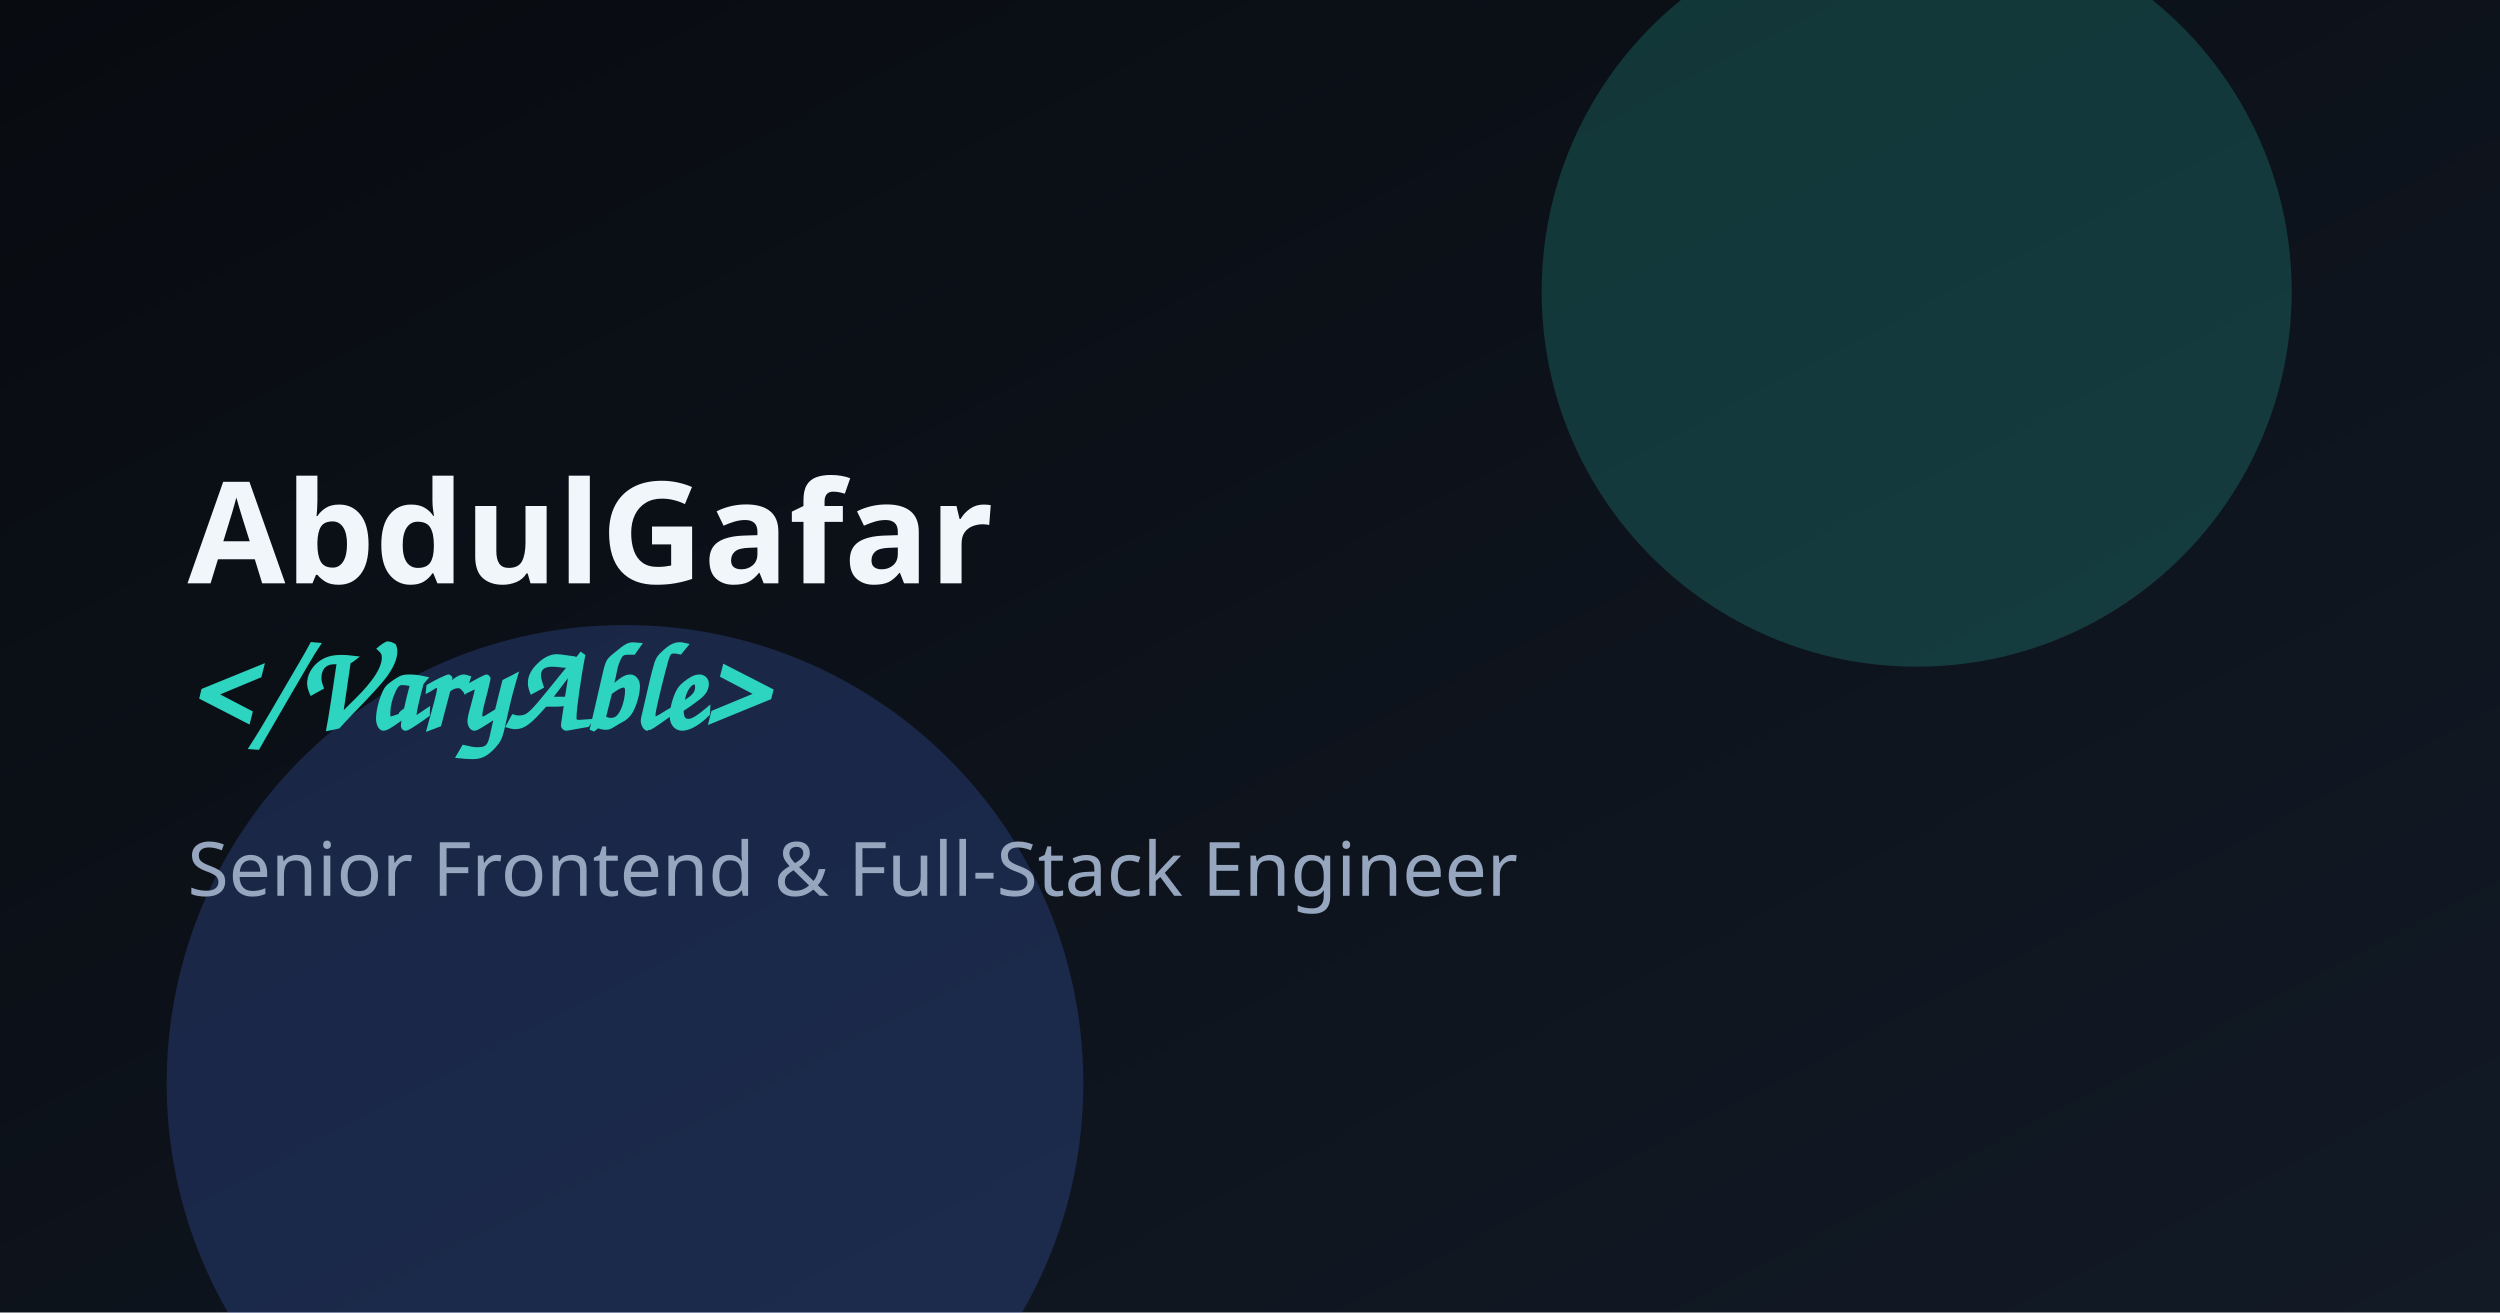
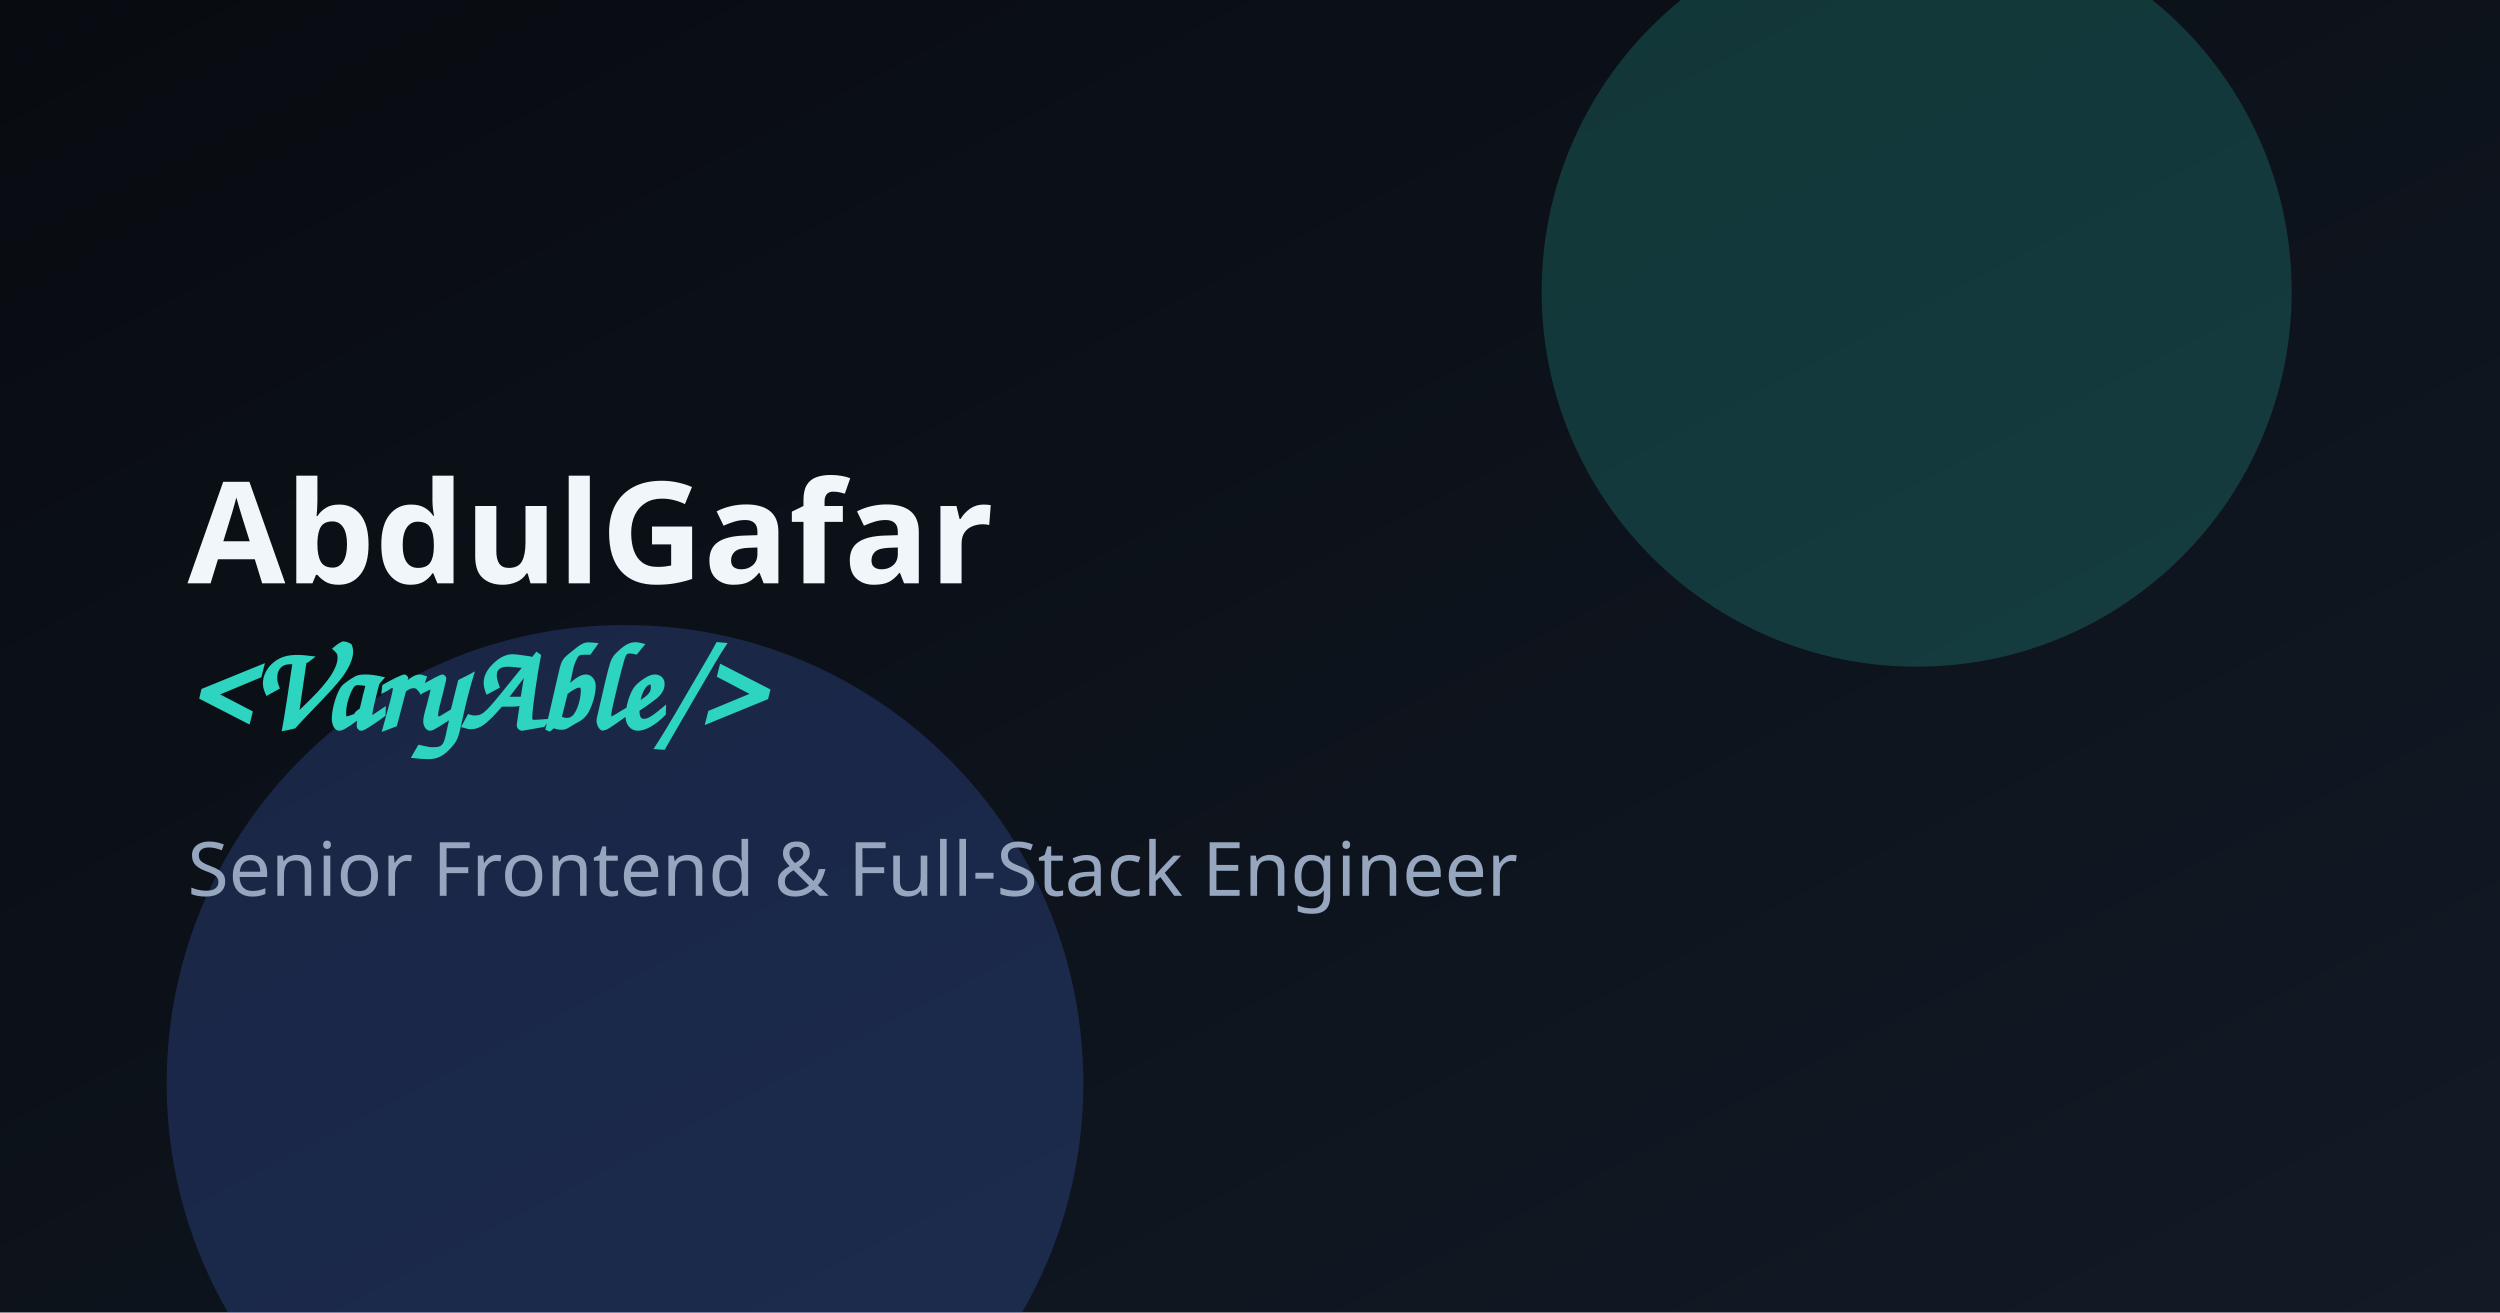
<svg xmlns="http://www.w3.org/2000/svg" width="1200" height="630" viewBox="0 0 1200 630" role="img" aria-label="AbdulGafar VaryAble">
  <defs>
    <linearGradient id="bg" x1="0" y1="0" x2="1" y2="1">
      <stop offset="0%" stop-color="#080b10" />
      <stop offset="100%" stop-color="#121a26" />
    </linearGradient>
  </defs>
  <rect width="1200" height="630" fill="url(#bg)" />
  <circle cx="920" cy="140" r="180" fill="#2dd4bf" opacity="0.2" />
  <circle cx="300" cy="520" r="220" fill="#4f7cff" opacity="0.2" />
  <text x="90" y="280" fill="#f1f6fb" font-size="68" font-family="Space Grotesk, Manrope, sans-serif" font-weight="700">AbdulGafar</text>
-   <text x="90" y="350" fill="#2dd4bf" font-size="58" font-family="Caveat, cursive" font-weight="700">&lt;/VaryAble&gt;</text>
+   <text x="90" y="350" fill="#2dd4bf" font-size="58" font-family="Caveat, cursive" font-weight="700">&lt;VaryAble/&gt;</text>
  <text x="90" y="430" fill="#95a6be" font-size="36" font-family="Manrope, sans-serif">Senior Frontend &amp; Full-Stack Engineer</text>
</svg>
